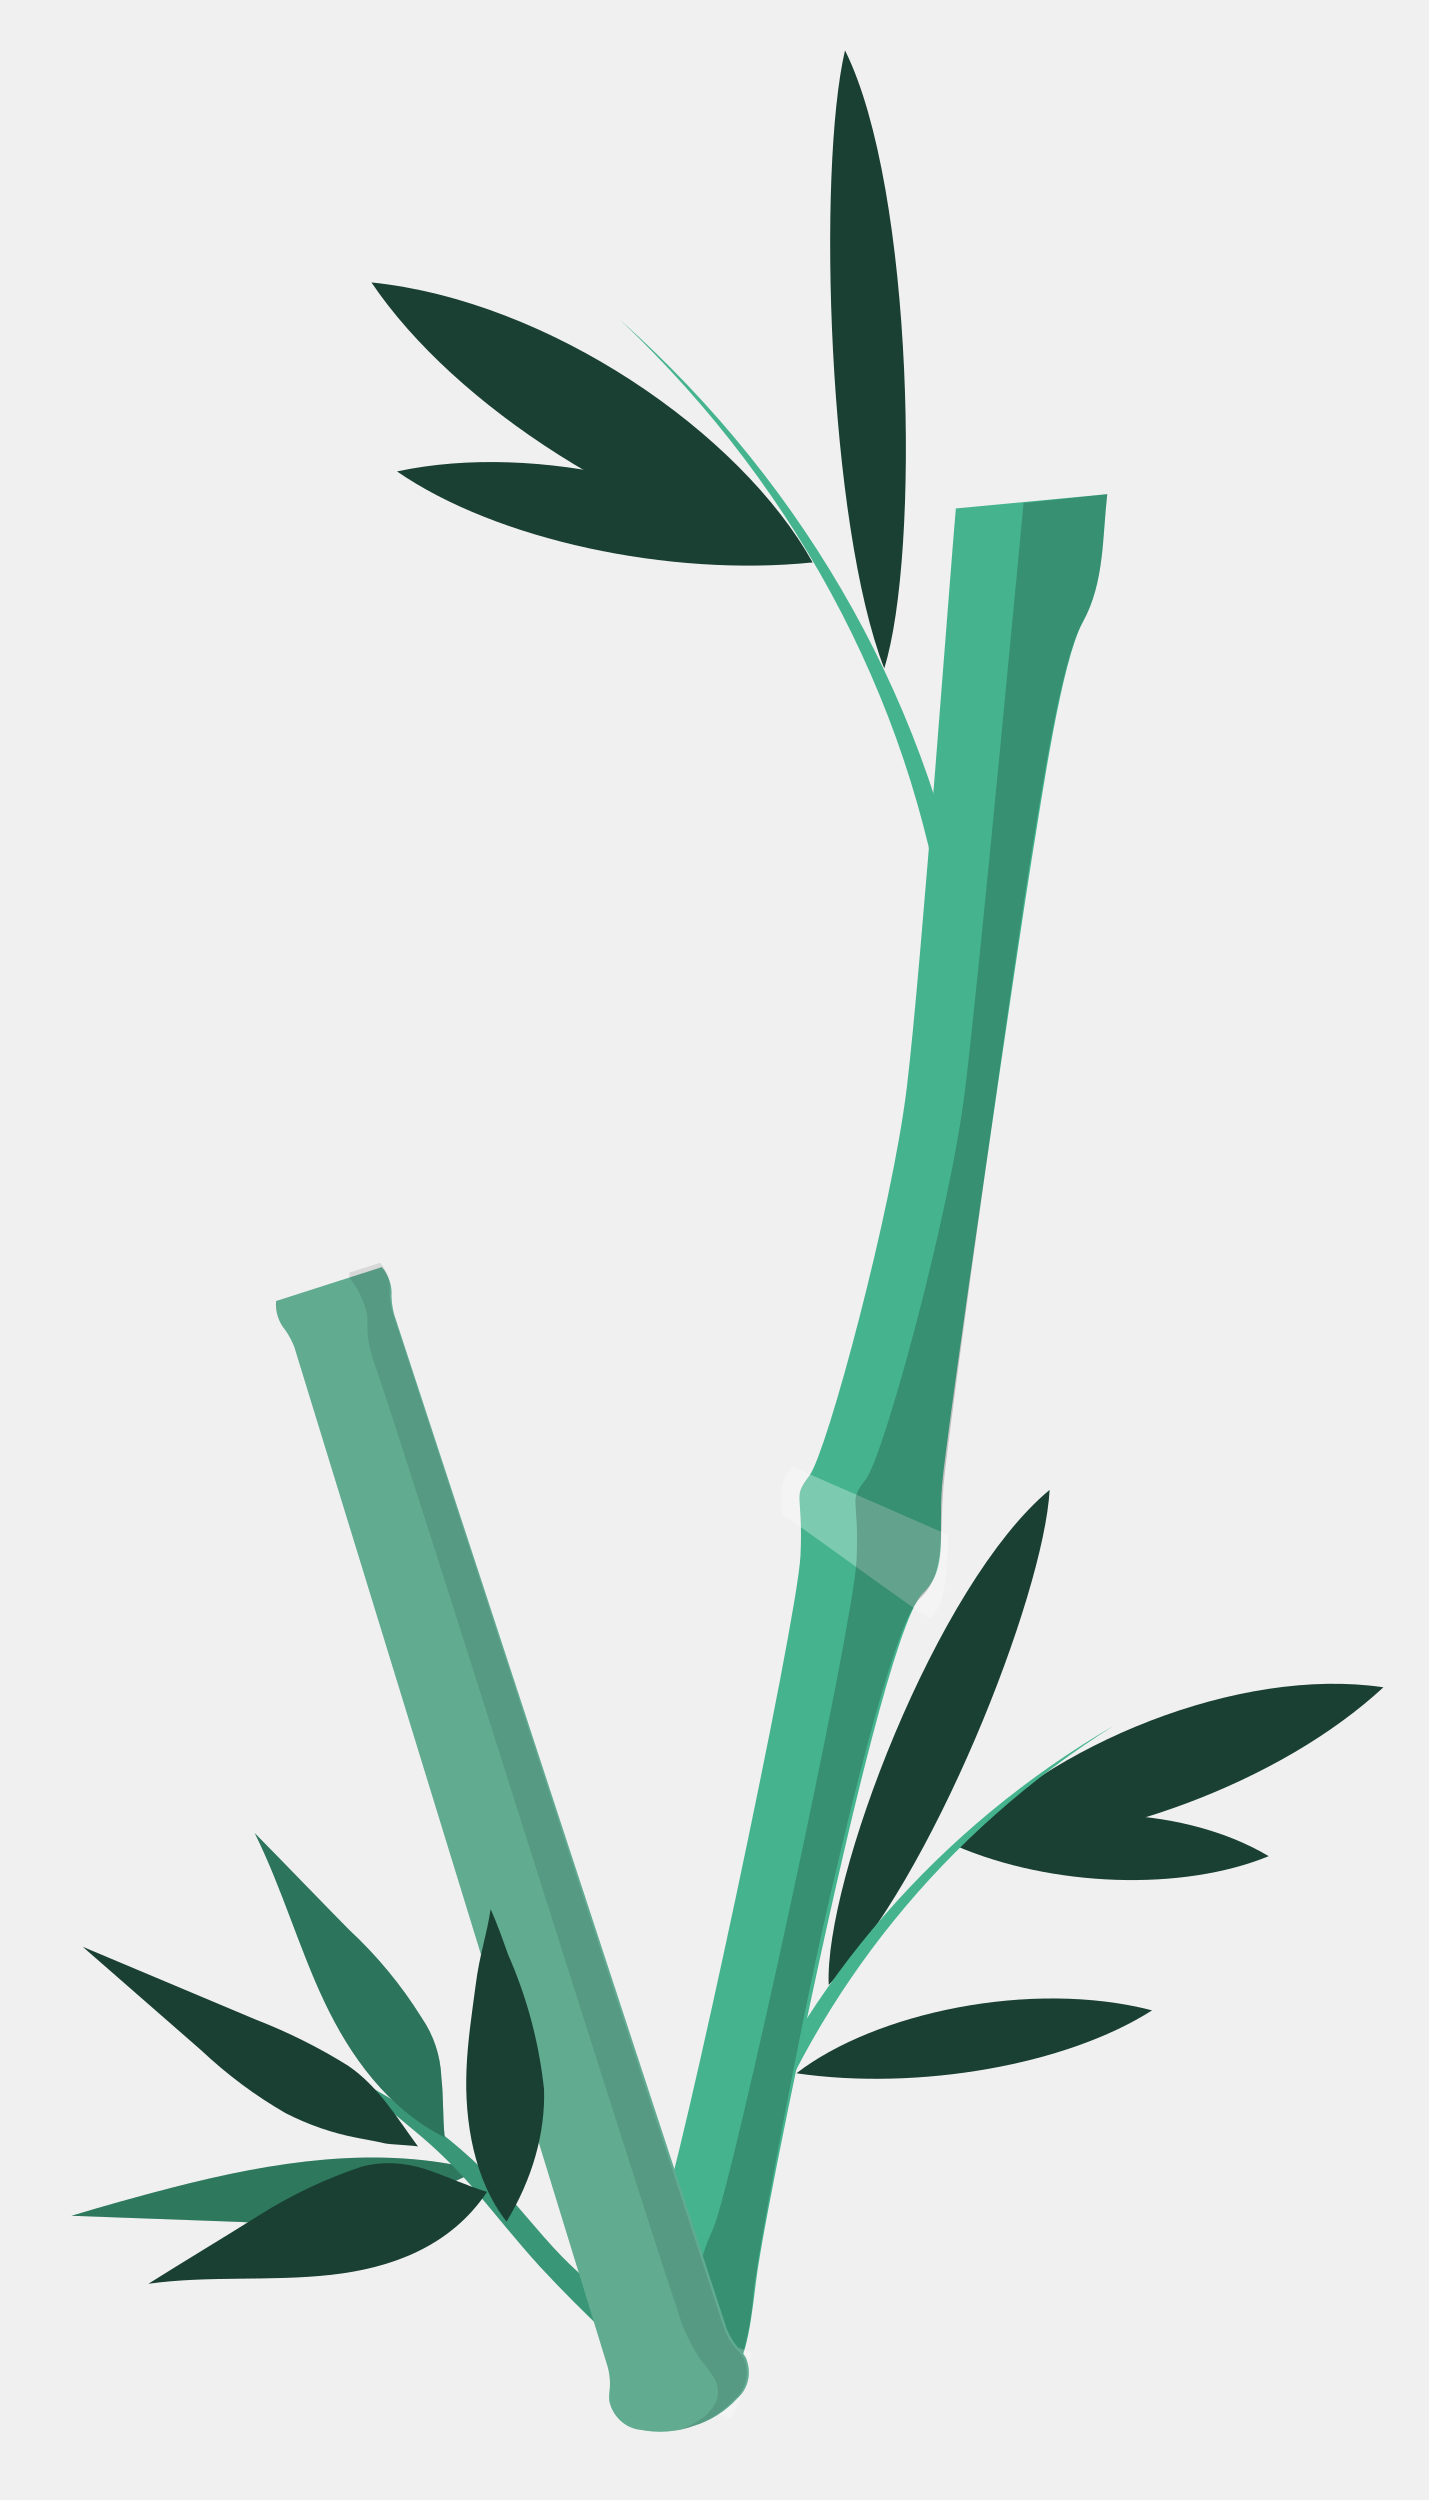
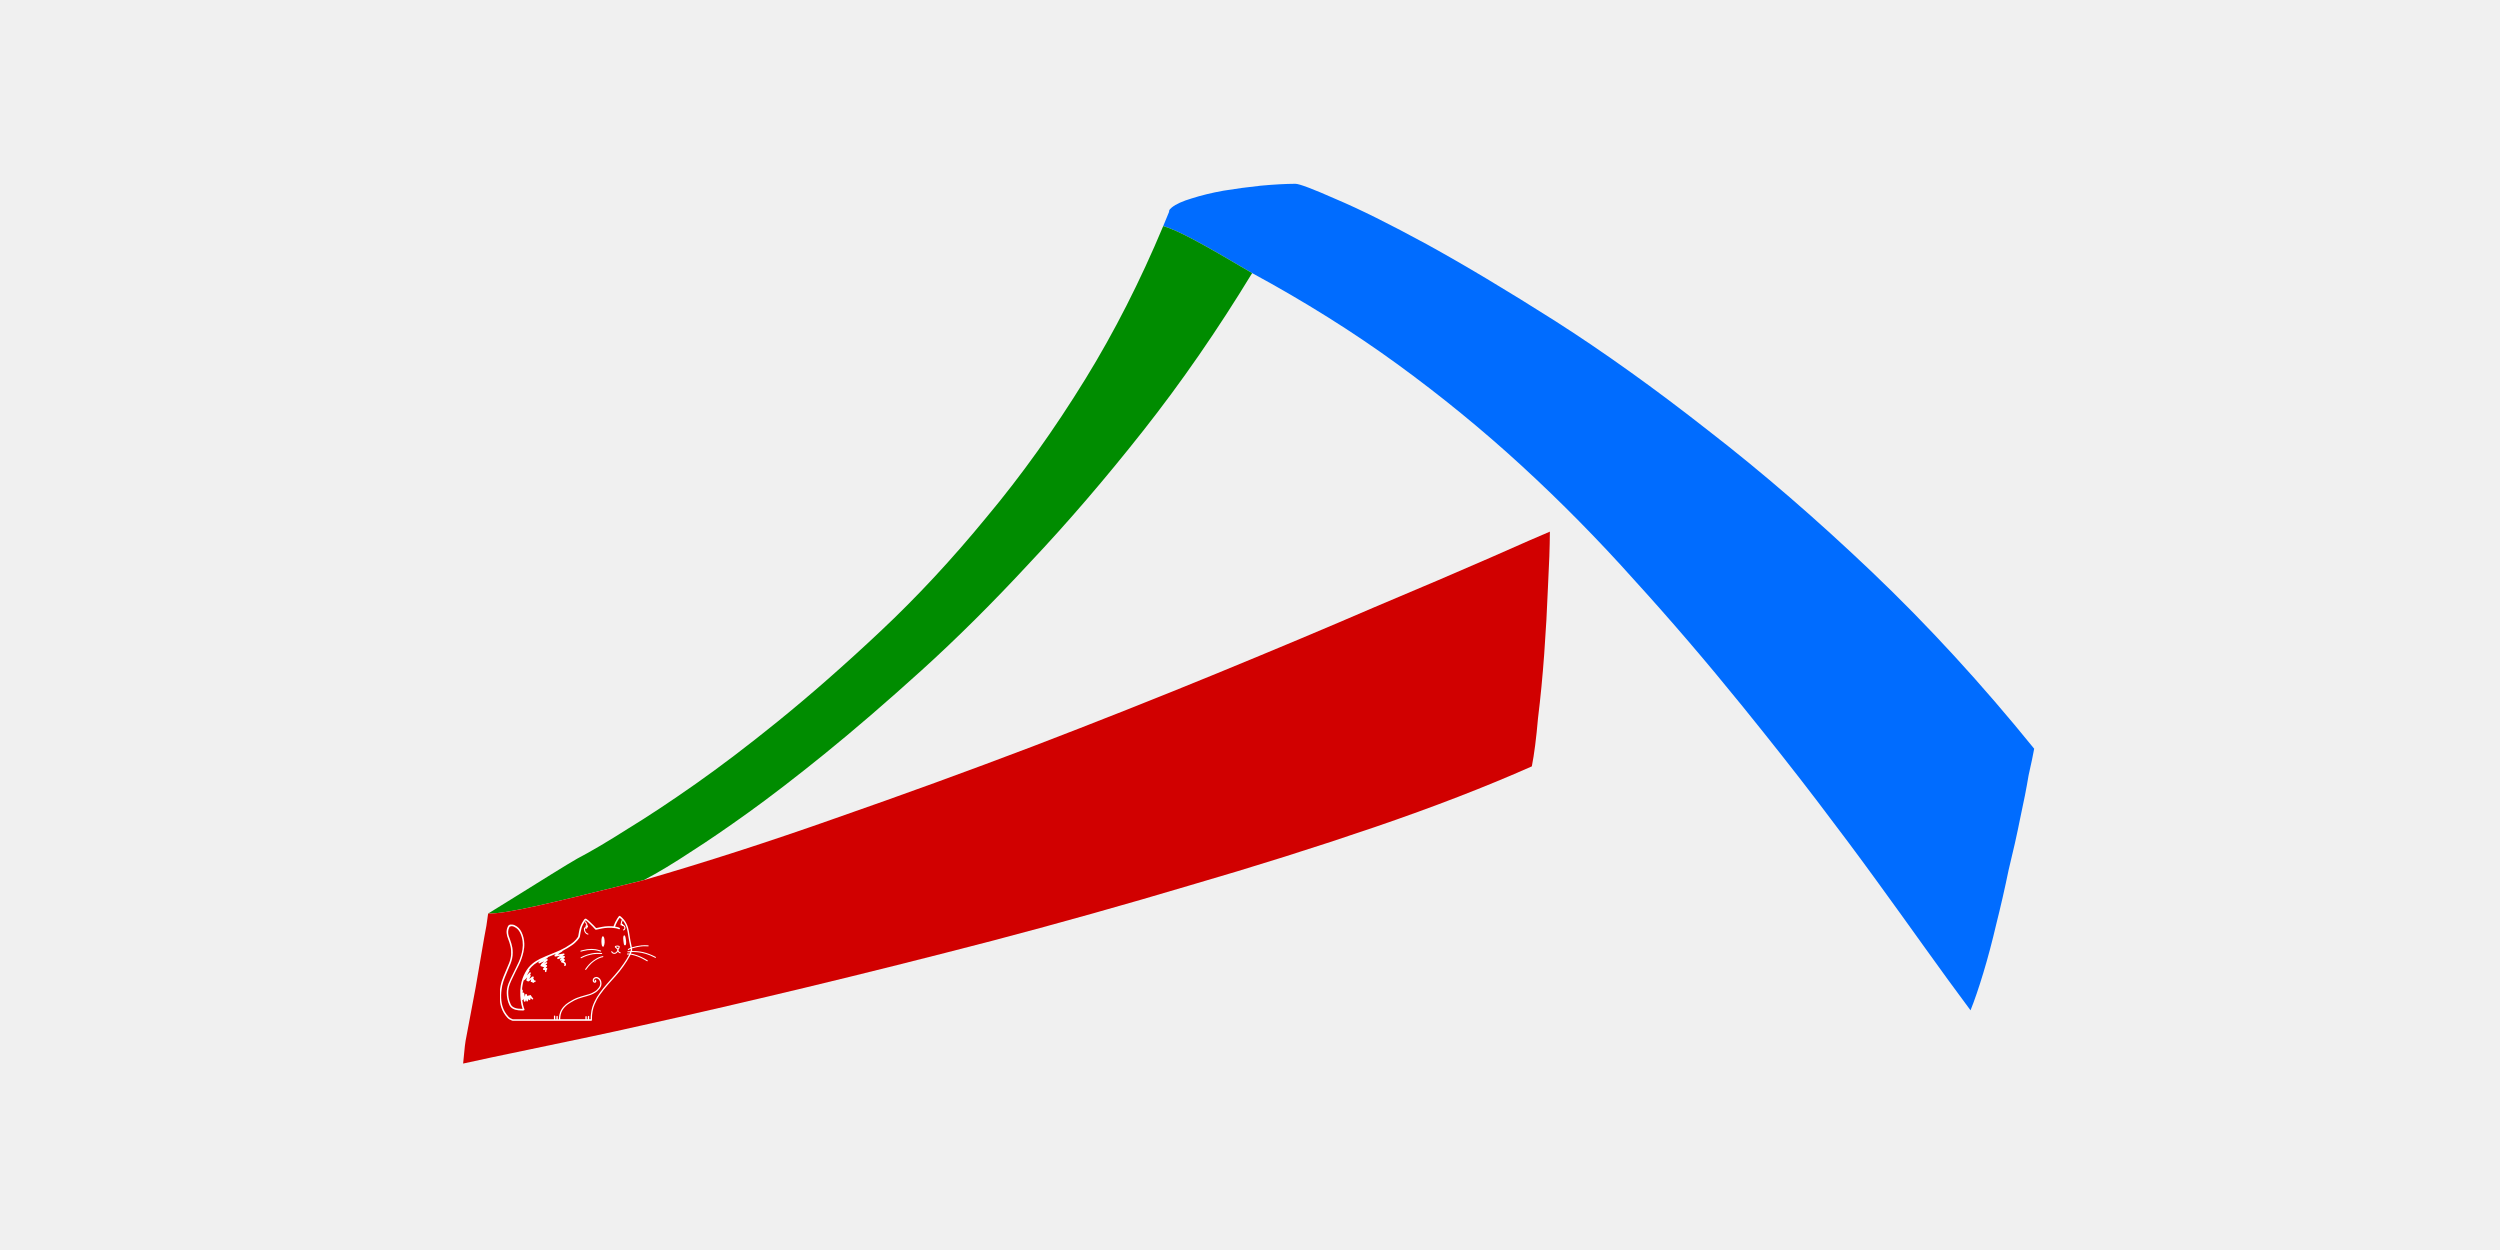
- <svg xmlns="http://www.w3.org/2000/svg" width="20" height="35" viewBox="0 0 20 35" fill="none">
-   <path d="M15.161 8.707C14.857 9.262 14.588 11.158 14.447 12.009C14.305 12.86 13.243 20.083 13.188 20.799C13.132 21.515 13.282 21.959 12.918 22.308C12.553 22.656 11.854 25.735 11.596 26.886C11.338 28.037 10.681 31.144 10.583 31.949C10.486 32.755 10.434 33.059 10.1 33.6C8.726 33.156 8.693 33.265 8.693 33.265C8.71 33.043 8.497 32.474 8.845 31.963C9.192 31.451 8.976 31.694 9.235 31.097C9.494 30.501 11.167 22.683 11.207 21.774C11.247 20.866 11.086 20.987 11.333 20.656C11.579 20.325 12.489 16.93 12.695 15.228C12.901 13.527 13.326 7.7 13.382 7.118L15.502 6.918C15.433 7.511 15.465 8.154 15.161 8.707Z" fill="#45B48E" />
-   <path d="M19.368 23.622C17.929 24.955 15.425 25.887 13.365 25.858C14.688 24.428 17.339 23.323 19.368 23.622Z" fill="#1A4033" />
-   <path d="M17.762 25.986C16.554 26.483 14.724 26.422 13.373 25.838C14.524 25.242 16.486 25.228 17.762 25.986Z" fill="#1A4033" />
-   <path d="M16.129 28.145C14.936 28.908 12.859 29.275 11.15 29.026C12.244 28.179 14.437 27.707 16.129 28.145Z" fill="#1A4033" />
-   <path d="M14.695 20.858C14.612 22.357 13.026 26.349 11.602 27.789C11.537 26.337 13.105 22.177 14.695 20.858Z" fill="#1A4033" />
-   <path d="M10.22 30.336C11.262 27.753 13.155 25.578 15.599 24.156C13.235 25.642 11.443 27.853 10.505 30.439L10.218 30.336L10.22 30.336Z" fill="#45B48E" />
-   <path d="M5.2 3.954C6.378 5.701 8.953 7.335 11.376 7.873C10.369 6.06 7.688 4.209 5.2 3.954Z" fill="#1A4033" />
-   <path d="M5.558 6.6C6.943 7.557 9.368 8.081 11.376 7.874C10.108 6.832 7.542 6.174 5.558 6.6Z" fill="#1A4033" />
-   <path d="M11.83 0.705C11.437 2.403 11.592 7.329 12.379 9.358C12.882 7.756 12.8 2.652 11.83 0.705Z" fill="#1A4033" />
-   <path d="M13.282 13.396C12.859 10.031 11.236 6.889 8.67 4.468C11.337 6.842 13.076 9.968 13.611 13.353L13.275 13.392L13.282 13.396Z" fill="#45B48E" />
-   <path opacity="0.3" d="M10.225 33.859L8.496 33.196C8.496 33.196 8.447 32.596 8.721 32.307L10.523 32.933C10.523 32.933 10.409 33.625 10.225 33.859Z" fill="white" />
-   <path opacity="0.3" d="M10.941 21.201C10.999 21.205 12.999 22.69 13.022 22.656C13.045 22.621 13.288 22.5 13.267 21.485L11.104 20.539C11.049 20.584 11.004 20.644 10.975 20.714C10.945 20.785 10.931 20.862 10.935 20.939L10.941 21.201Z" fill="white" />
-   <path opacity="0.2" d="M15.154 8.716C14.842 9.273 14.569 11.18 14.425 12.035C14.281 12.891 13.264 20.091 13.208 20.811C13.152 21.53 13.245 22.037 12.871 22.387C12.497 22.736 11.783 25.831 11.52 26.988C11.257 28.145 10.651 31.266 10.552 32.075C10.49 32.894 10.266 33.387 10.1 33.6C9.424 33.33 9.554 33.501 9.428 33.4C9.302 33.298 9.226 32.589 9.582 32.075C9.939 31.561 9.715 31.803 9.982 31.206C10.249 30.608 11.953 22.749 11.992 21.836C12.032 20.922 11.867 21.043 12.121 20.71C12.376 20.378 13.304 16.966 13.511 15.255C13.719 13.545 14.274 7.627 14.33 7.042L15.502 6.918C15.431 7.514 15.466 8.16 15.154 8.716Z" fill="black" />
-   <path d="M4.839 31.084C5.538 30.998 6.083 30.646 6.713 30.385C5.296 30.022 3.82 30.262 2.388 30.632C1.923 30.753 1.46 30.882 1 31.021L3.383 31.108C3.865 31.145 4.353 31.137 4.839 31.084Z" fill="#399676" />
-   <path opacity="0.2" d="M4.839 31.084C5.538 30.998 6.083 30.646 6.713 30.385C5.296 30.022 3.82 30.262 2.388 30.632C1.923 30.753 1.46 30.882 1 31.021L3.383 31.108C3.865 31.145 4.353 31.137 4.839 31.084Z" fill="black" />
-   <path d="M4.746 28.968C5.07 29.158 5.401 29.328 5.717 29.535C6.125 29.805 6.506 30.117 6.854 30.467C7.216 30.823 7.515 31.231 7.876 31.601C8.163 31.891 8.478 32.148 8.817 32.368C8.858 32.391 8.895 32.423 8.923 32.463C8.943 32.495 8.955 32.532 8.96 32.569C9.017 32.836 9.089 33.082 9.168 33.34C8.643 32.793 8.237 32.463 7.559 31.733C7.217 31.356 6.926 30.987 6.604 30.608C6.356 30.325 6.085 30.063 5.796 29.826C5.459 29.539 5.108 29.259 4.746 29.003C4.732 28.988 4.728 28.95 4.746 28.968Z" fill="#399676" />
-   <path d="M4.875 28.921C4.466 28.666 4.035 28.451 3.589 28.278L1.158 27.255L2.819 28.706C3.178 29.044 3.573 29.339 3.996 29.583C4.317 29.748 4.657 29.865 5.008 29.932C5.139 29.958 5.248 29.974 5.386 30.007C5.442 30.023 5.848 30.037 5.854 30.054C5.555 29.647 5.301 29.213 4.875 28.921Z" fill="#1A4033" />
-   <path d="M5.9 28.244C5.62 27.794 5.279 27.381 4.885 27.015C4.445 26.569 4.01 26.114 3.567 25.665C3.95 26.437 4.181 27.262 4.541 28.023C4.9 28.783 5.429 29.524 6.226 29.923C6.196 29.641 6.211 29.36 6.179 29.085C6.168 28.783 6.072 28.493 5.9 28.244Z" fill="#399676" />
-   <path opacity="0.4" d="M5.9 28.244C5.62 27.794 5.279 27.381 4.885 27.015C4.445 26.569 4.01 26.114 3.567 25.665C3.95 26.437 4.181 27.262 4.541 28.023C4.9 28.783 5.429 29.524 6.226 29.923C6.196 29.641 6.211 29.36 6.179 29.085C6.168 28.783 6.072 28.493 5.9 28.244Z" fill="#1A4033" />
-   <path d="M5.051 30.337C4.56 30.502 4.09 30.724 3.645 31.003C3.126 31.33 2.598 31.645 2.077 31.973C2.913 31.856 3.791 31.942 4.633 31.848C5.475 31.754 6.304 31.456 6.819 30.686C6.526 30.599 6.238 30.46 5.952 30.367C5.642 30.268 5.334 30.258 5.051 30.337Z" fill="#1A4033" />
-   <path d="M8.53 33.611C8.526 33.567 8.527 33.524 8.533 33.481C8.548 33.362 8.538 33.24 8.504 33.123L4.12 18.855C4.087 18.773 4.046 18.695 3.996 18.623C3.948 18.567 3.912 18.502 3.89 18.431C3.867 18.361 3.859 18.287 3.865 18.215L5.346 17.74C5.394 17.795 5.43 17.86 5.453 17.93C5.476 18 5.486 18.074 5.48 18.147C5.483 18.234 5.496 18.322 5.519 18.407L10.17 32.59C10.212 32.705 10.277 32.81 10.36 32.898C10.39 32.929 10.416 32.965 10.439 33.002C10.482 33.101 10.494 33.21 10.474 33.313C10.453 33.416 10.4 33.508 10.324 33.575C10.155 33.761 9.94 33.895 9.702 33.965C9.469 34.048 9.217 34.066 8.97 34.018C8.867 34.009 8.767 33.964 8.688 33.89C8.608 33.817 8.552 33.718 8.53 33.611Z" fill="#399676" />
-   <path opacity="0.2" d="M8.53 33.611C8.526 33.567 8.527 33.524 8.533 33.481C8.548 33.362 8.538 33.24 8.504 33.123L4.12 18.855C4.087 18.773 4.046 18.695 3.996 18.623C3.948 18.567 3.912 18.502 3.89 18.431C3.867 18.361 3.859 18.287 3.865 18.215L5.346 17.74C5.394 17.795 5.43 17.86 5.453 17.93C5.476 18 5.486 18.074 5.48 18.147C5.483 18.234 5.496 18.322 5.519 18.407L10.17 32.59C10.212 32.705 10.277 32.81 10.36 32.898C10.39 32.929 10.416 32.965 10.439 33.002C10.482 33.101 10.494 33.21 10.474 33.313C10.453 33.416 10.4 33.508 10.324 33.575C10.155 33.761 9.94 33.895 9.702 33.965C9.469 34.048 9.217 34.066 8.97 34.018C8.867 34.009 8.767 33.964 8.688 33.89C8.608 33.817 8.552 33.718 8.53 33.611Z" fill="white" />
-   <path opacity="0.1" d="M5.452 18.091C5.454 18.179 5.467 18.267 5.49 18.352L10.137 32.599C10.179 32.714 10.244 32.819 10.329 32.907C10.36 32.938 10.386 32.973 10.409 33.011C10.453 33.11 10.464 33.22 10.442 33.324C10.42 33.428 10.365 33.521 10.285 33.589C10.109 33.779 9.887 33.916 9.64 33.988C9.574 34.009 9.507 34.026 9.439 34.039C9.578 34.002 9.709 33.941 9.827 33.858C9.917 33.794 9.989 33.705 10.033 33.601C10.051 33.548 10.057 33.49 10.049 33.434C10.041 33.377 10.02 33.323 9.987 33.276C9.933 33.193 9.874 33.113 9.809 33.039C9.661 32.817 9.548 32.573 9.476 32.316C8.886 30.575 5.849 20.871 5.256 19.129C5.199 18.984 5.162 18.831 5.146 18.677C5.139 18.58 5.15 18.482 5.135 18.386C5.095 18.212 5.016 18.048 4.904 17.909C4.896 17.895 4.891 17.879 4.89 17.863C4.888 17.847 4.891 17.83 4.896 17.815L5.324 17.678C5.372 17.734 5.408 17.8 5.43 17.871C5.452 17.942 5.46 18.017 5.452 18.091Z" fill="black" />
-   <path d="M7.617 29.255C7.547 28.596 7.377 27.961 7.112 27.361C7.037 27.149 6.962 26.936 6.869 26.728C6.814 27.095 6.714 27.36 6.659 27.793C6.608 28.179 6.545 28.588 6.531 28.976C6.5 29.694 6.638 30.529 7.092 31.102C7.454 30.503 7.634 29.867 7.617 29.255Z" fill="#1A4033" />
+ <svg xmlns="http://www.w3.org/2000/svg" width="100" height="50" viewBox="0 0 150 100" fill="none">
+   <path d="M128.992 75.819C130.205 77.517 131.422 79.186 132.642 80.825C132.963 80.029 133.305 79.028 133.669 77.822C134.033 76.617 134.377 75.32 134.701 73.932C135.057 72.517 135.387 71.071 135.691 69.592C136.053 68.119 136.361 66.744 136.614 65.468C136.899 64.164 137.124 63.018 137.287 62.028C137.509 61.044 137.658 60.334 137.734 59.897C133.565 54.748 129.247 50.042 124.777 45.779C120.335 41.549 115.963 37.771 111.662 34.444C107.393 31.092 103.316 28.174 99.43 25.691C95.57 23.24 92.141 21.191 89.145 19.542C86.175 17.926 83.754 16.723 81.882 15.933C80.042 15.118 78.959 14.707 78.634 14.703C77.833 14.707 76.91 14.758 75.862 14.855C74.874 14.959 73.882 15.091 72.888 15.253C71.952 15.421 71.1 15.628 70.334 15.873C69.6 16.092 69.071 16.333 68.747 16.595C68.617 16.7 68.55 16.781 68.543 16.84C68.511 16.866 68.508 16.895 68.534 16.928C68.377 17.316 68.219 17.702 68.058 18.085C69.326 18.468 71.123 19.46 75.171 21.848C79.375 24.128 83.238 26.549 86.76 29.112C90.282 31.675 93.61 34.395 96.744 37.273C99.877 40.151 102.875 43.192 105.737 46.397C108.632 49.575 111.521 52.946 114.405 56.508C116.659 59.293 118.646 61.813 120.364 64.068C122.108 66.355 123.678 68.461 125.075 70.385C126.473 72.31 127.778 74.121 128.992 75.819Z" fill="#006CFF" />
+   <path d="M66.468 34.441C69.511 30.584 72.412 26.387 75.171 21.848C71.123 19.46 69.326 18.468 68.058 18.085C66.212 22.497 64.139 26.572 61.837 30.31C59.336 34.372 56.695 38.064 53.916 41.385C51.164 44.739 48.341 47.775 45.447 50.492C42.587 53.183 39.829 55.604 37.173 57.754C34.841 59.641 32.667 61.293 30.652 62.711C28.636 64.128 26.821 65.329 25.206 66.314C23.65 67.306 22.308 68.098 21.179 68.69C20.512 69.063 18.078 70.581 16.232 71.733C15.117 72.429 14.216 72.991 14.05 73.085C15.57 73.113 19.323 72.185 25.509 70.654L26.509 70.407C27.638 69.814 28.935 69.033 30.4 68.061C31.638 67.273 33.139 66.246 34.901 64.98C36.696 63.688 38.711 62.137 40.946 60.328C43.31 58.414 45.9 56.184 48.716 53.636C51.532 51.089 54.428 48.209 57.402 44.996C60.404 41.816 63.425 38.298 66.468 34.441Z" fill="#008C00" />
+   <path d="M41.873 65.447C36.581 67.319 31.459 68.972 26.509 70.407L25.509 70.654C19.323 72.185 15.57 73.113 14.05 73.085C14.023 73.255 14.006 73.385 13.989 73.52C13.951 73.824 13.91 74.149 13.739 74.994C13.519 76.245 13.289 77.583 13.05 79.01C12.778 80.463 12.51 81.886 12.245 83.28C12.207 83.479 12.175 83.813 12.131 84.265C12.108 84.506 12.082 84.78 12.05 85.085C13.166 84.831 15.225 84.402 17.524 83.923C20.535 83.295 23.959 82.582 26.215 82.063C30.218 81.181 34.621 80.163 39.423 79.01C44.226 77.856 49.262 76.594 54.531 75.223C59.833 73.826 65.053 72.361 70.192 70.828C75.356 69.328 80.29 67.774 84.992 66.165C89.694 64.557 93.879 62.938 97.546 61.31C97.736 60.352 97.901 59.066 98.041 57.452C98.24 55.843 98.406 54.127 98.538 52.305C98.671 50.482 98.771 48.685 98.839 46.915C98.933 45.177 98.984 43.716 98.99 42.531C98.308 42.815 96.724 43.507 94.238 44.608C91.785 45.683 88.698 47.002 84.978 48.566C81.285 50.162 77.085 51.927 72.378 53.861C67.671 55.795 62.74 57.749 57.585 59.725C52.462 61.674 47.225 63.581 41.873 65.447Z" fill="#D10000" />
+   <g clip-path="url(#clip0_1341_8205)">
+     <path d="M14.971 79.795C14.973 79.817 14.978 79.838 14.978 79.861C14.987 80.108 15.021 80.35 15.099 80.586C15.202 80.902 15.367 81.181 15.594 81.424C15.699 81.538 15.832 81.602 15.974 81.655C15.985 81.659 15.997 81.659 16.008 81.661C16.072 81.664 16.139 81.666 16.203 81.666C18.218 81.666 20.235 81.666 22.249 81.666C22.27 81.666 22.291 81.666 22.309 81.661C22.346 81.655 22.359 81.634 22.359 81.595C22.359 81.563 22.357 81.529 22.357 81.497C22.355 81.099 22.417 80.712 22.575 80.344C22.684 80.087 22.813 79.843 22.973 79.614C23.19 79.3 23.431 79.005 23.685 78.719C23.868 78.513 24.051 78.31 24.235 78.104C24.461 77.848 24.679 77.585 24.873 77.303C25.059 77.033 25.242 76.763 25.393 76.473C25.409 76.441 25.425 76.409 25.443 76.374C25.487 76.372 25.533 76.386 25.576 76.395C25.883 76.459 26.171 76.578 26.448 76.722C26.545 76.772 26.639 76.83 26.732 76.882C26.746 76.889 26.758 76.896 26.771 76.901C26.79 76.907 26.806 76.901 26.817 76.885C26.826 76.869 26.826 76.85 26.812 76.837C26.806 76.83 26.797 76.823 26.787 76.816C26.442 76.603 26.078 76.429 25.679 76.329C25.622 76.315 25.562 76.303 25.503 76.292C25.496 76.29 25.489 76.287 25.478 76.285C25.491 76.244 25.508 76.207 25.521 76.168C25.528 76.166 25.533 76.166 25.537 76.166C25.688 76.164 25.837 76.166 25.988 76.18C26.467 76.223 26.911 76.37 27.337 76.587C27.357 76.599 27.378 76.61 27.401 76.621C27.412 76.626 27.424 76.631 27.435 76.631C27.451 76.633 27.465 76.626 27.472 76.61C27.479 76.594 27.479 76.578 27.467 76.567C27.458 76.557 27.444 76.548 27.431 76.541C27.119 76.374 26.792 76.249 26.448 76.168C26.171 76.105 25.89 76.079 25.606 76.082C25.59 76.082 25.574 76.082 25.553 76.082C25.59 76.022 25.569 75.963 25.565 75.903C25.565 75.896 25.562 75.889 25.562 75.883C25.562 75.88 25.565 75.878 25.567 75.871C25.636 75.853 25.704 75.832 25.775 75.816C25.933 75.777 26.094 75.743 26.256 75.72C26.38 75.704 26.506 75.697 26.629 75.7C26.691 75.702 26.753 75.706 26.817 75.709C26.831 75.709 26.847 75.711 26.861 75.709C26.879 75.706 26.893 75.693 26.893 75.674C26.895 75.654 26.886 75.64 26.867 75.633C26.856 75.629 26.845 75.626 26.833 75.626C26.664 75.613 26.494 75.613 26.323 75.629C26.073 75.654 25.83 75.713 25.59 75.777C25.576 75.78 25.565 75.784 25.549 75.789C25.542 75.75 25.535 75.711 25.526 75.674C25.494 75.526 25.459 75.379 25.432 75.231C25.402 75.073 25.379 74.915 25.354 74.755C25.324 74.569 25.301 74.382 25.242 74.201C25.169 73.977 25.072 73.762 24.919 73.579C24.832 73.476 24.738 73.38 24.631 73.297C24.578 73.258 24.541 73.258 24.5 73.309C24.454 73.366 24.411 73.428 24.372 73.492C24.253 73.68 24.157 73.876 24.086 74.087C24.083 74.094 24.081 74.098 24.076 74.107C24.028 74.105 23.983 74.098 23.934 74.098C23.829 74.096 23.722 74.094 23.616 74.098C23.316 74.107 23.028 74.176 22.737 74.24C22.703 74.247 22.682 74.238 22.659 74.215C22.609 74.16 22.558 74.103 22.504 74.048C22.43 73.972 22.355 73.901 22.279 73.828C22.217 73.769 22.156 73.707 22.089 73.65C22.039 73.604 21.984 73.563 21.929 73.524C21.863 73.476 21.814 73.48 21.746 73.549C21.737 73.558 21.727 73.57 21.721 73.581C21.631 73.718 21.542 73.856 21.476 74.004C21.405 74.162 21.359 74.327 21.329 74.496C21.304 74.633 21.281 74.771 21.256 74.908C21.253 74.926 21.242 74.942 21.233 74.958C21.146 75.1 21.034 75.219 20.912 75.331C20.828 75.409 20.734 75.475 20.642 75.539C20.386 75.72 20.116 75.876 19.832 76.008C19.6 76.116 19.36 76.207 19.124 76.308C18.815 76.439 18.499 76.557 18.199 76.706C17.984 76.814 17.78 76.937 17.595 77.091C17.352 77.292 17.16 77.534 17.011 77.811C16.841 78.125 16.727 78.461 16.668 78.813C16.622 79.092 16.608 79.374 16.624 79.655C16.636 79.888 16.663 80.122 16.706 80.35C16.727 80.458 16.755 80.563 16.791 80.666C16.796 80.678 16.8 80.691 16.803 80.705C16.798 80.707 16.794 80.71 16.791 80.71C16.679 80.705 16.567 80.703 16.457 80.691C16.356 80.68 16.258 80.657 16.164 80.618C16.031 80.566 15.921 80.481 15.859 80.346C15.779 80.177 15.72 80.003 15.692 79.815C15.674 79.696 15.662 79.577 15.66 79.458C15.653 79.211 15.697 78.973 15.781 78.74C15.843 78.566 15.928 78.401 16.006 78.234C16.166 77.882 16.349 77.539 16.519 77.191C16.679 76.859 16.8 76.514 16.878 76.155C16.926 75.933 16.954 75.709 16.945 75.482C16.933 75.166 16.864 74.865 16.729 74.579C16.61 74.325 16.429 74.132 16.173 74.016C16.068 73.968 15.958 73.956 15.846 73.963C15.749 73.97 15.678 74.018 15.635 74.107C15.55 74.279 15.511 74.46 15.53 74.652C15.543 74.805 15.585 74.949 15.642 75.089C15.724 75.29 15.791 75.498 15.839 75.711C15.887 75.917 15.898 76.127 15.889 76.34C15.875 76.599 15.809 76.843 15.713 77.081C15.614 77.324 15.509 77.564 15.408 77.804C15.312 78.035 15.214 78.264 15.138 78.502C15.074 78.703 15.033 78.907 15.005 79.115C14.987 79.246 14.973 79.376 14.973 79.509C14.973 79.522 14.969 79.536 14.966 79.552C14.971 79.635 14.971 79.715 14.971 79.795ZM19.424 81.54C19.422 81.533 19.422 81.529 19.422 81.524C19.422 81.449 19.42 81.373 19.42 81.298C19.42 81.266 19.401 81.245 19.374 81.24C19.346 81.236 19.321 81.259 19.317 81.288C19.314 81.302 19.314 81.318 19.314 81.332C19.314 81.387 19.317 81.442 19.317 81.494C19.317 81.508 19.317 81.522 19.317 81.54C19.294 81.54 19.275 81.54 19.259 81.54C18.19 81.54 17.119 81.54 16.049 81.54C16.036 81.54 16.02 81.54 16.006 81.536C15.887 81.49 15.772 81.433 15.683 81.339C15.456 81.099 15.294 80.817 15.2 80.501C15.113 80.211 15.088 79.914 15.092 79.612C15.095 79.463 15.108 79.317 15.127 79.17C15.154 78.948 15.198 78.731 15.269 78.518C15.342 78.294 15.434 78.079 15.525 77.862C15.63 77.61 15.74 77.358 15.841 77.104C15.953 76.82 16.022 76.528 16.02 76.219C16.017 76.082 16.013 75.942 15.988 75.807C15.946 75.585 15.882 75.372 15.804 75.162C15.765 75.059 15.726 74.958 15.694 74.855C15.635 74.647 15.635 74.439 15.722 74.235C15.736 74.203 15.752 74.174 15.768 74.144C15.775 74.13 15.786 74.121 15.804 74.126C15.823 74.128 15.839 74.121 15.855 74.107C15.864 74.1 15.878 74.094 15.889 74.094C15.965 74.096 16.04 74.096 16.107 74.13C16.168 74.162 16.233 74.194 16.29 74.235C16.445 74.343 16.551 74.492 16.629 74.661C16.816 75.073 16.864 75.505 16.796 75.949C16.741 76.301 16.64 76.64 16.494 76.965C16.42 77.132 16.34 77.294 16.258 77.457C16.111 77.74 15.978 78.028 15.839 78.314C15.775 78.443 15.72 78.575 15.669 78.71C15.58 78.948 15.534 79.193 15.539 79.447C15.541 79.605 15.557 79.763 15.587 79.918C15.617 80.081 15.674 80.236 15.74 80.387C15.8 80.522 15.898 80.625 16.029 80.696C16.166 80.772 16.317 80.806 16.471 80.824C16.587 80.838 16.704 80.835 16.821 80.842C16.853 80.845 16.885 80.84 16.915 80.829C16.961 80.81 16.974 80.781 16.956 80.735C16.94 80.698 16.924 80.662 16.91 80.625C16.86 80.481 16.83 80.335 16.807 80.183C16.798 80.126 16.791 80.069 16.782 80.005C16.858 80.005 16.86 79.946 16.874 79.895C16.881 79.92 16.885 79.946 16.89 79.971C16.894 79.996 16.896 80.021 16.903 80.046C16.908 80.067 16.913 80.087 16.922 80.106C16.947 80.154 17.011 80.154 17.038 80.106C17.045 80.094 17.05 80.078 17.055 80.065C17.061 80.037 17.066 80.01 17.073 79.982C17.075 79.975 17.077 79.966 17.084 79.953C17.091 79.996 17.096 80.032 17.105 80.069C17.114 80.103 17.137 80.122 17.167 80.122C17.196 80.122 17.222 80.106 17.233 80.074C17.24 80.053 17.244 80.03 17.249 80.007C17.256 79.978 17.263 79.948 17.27 79.911C17.283 79.939 17.29 79.957 17.302 79.975C17.318 80.001 17.341 80.016 17.37 80.012C17.402 80.01 17.421 79.989 17.43 79.962C17.437 79.943 17.437 79.923 17.441 79.902C17.446 79.882 17.444 79.859 17.453 79.834C17.471 79.856 17.483 79.875 17.499 79.891C17.521 79.914 17.544 79.934 17.572 79.953C17.599 79.969 17.634 79.959 17.65 79.934C17.666 79.909 17.661 79.877 17.638 79.854C17.636 79.852 17.631 79.85 17.629 79.847C17.604 79.82 17.576 79.792 17.554 79.76C17.531 79.731 17.515 79.698 17.494 79.666C17.483 79.648 17.469 79.632 17.455 79.616C17.414 79.58 17.359 79.593 17.338 79.646C17.334 79.655 17.331 79.666 17.327 79.678C17.27 79.612 17.229 79.616 17.178 79.696C17.176 79.678 17.174 79.664 17.169 79.65C17.162 79.618 17.157 79.589 17.148 79.557C17.139 79.527 17.112 79.511 17.084 79.511C17.057 79.511 17.032 79.529 17.022 79.559C17.018 79.573 17.013 79.586 17.011 79.602C17.004 79.637 17 79.673 16.995 79.708C16.993 79.717 16.99 79.724 16.988 79.731C16.981 79.724 16.979 79.717 16.979 79.712C16.965 79.635 16.954 79.559 16.94 79.481C16.938 79.47 16.935 79.458 16.931 79.447C16.915 79.408 16.874 79.397 16.837 79.417C16.83 79.422 16.823 79.426 16.814 79.431C16.814 79.413 16.814 79.397 16.814 79.383C16.819 79.342 16.821 79.298 16.826 79.257C16.83 79.209 16.821 79.188 16.775 79.17C16.771 79.168 16.768 79.165 16.766 79.165C16.759 79.014 16.846 78.548 16.903 78.422C16.942 78.424 16.97 78.401 16.995 78.376C17.048 78.321 17.1 78.266 17.153 78.212C17.16 78.205 17.167 78.198 17.174 78.193C17.16 78.239 17.144 78.282 17.128 78.326C17.119 78.349 17.109 78.374 17.105 78.397C17.098 78.438 17.121 78.468 17.16 78.472C17.176 78.475 17.185 78.479 17.196 78.491C17.217 78.518 17.247 78.525 17.279 78.513C17.299 78.507 17.32 78.495 17.338 78.484C17.387 78.447 17.43 78.408 17.476 78.369C17.483 78.362 17.492 78.358 17.506 78.347C17.494 78.376 17.483 78.399 17.476 78.422C17.469 78.445 17.46 78.47 17.457 78.495C17.453 78.548 17.496 78.58 17.547 78.561C17.556 78.559 17.565 78.552 17.574 78.548C17.576 78.557 17.579 78.564 17.581 78.571C17.602 78.632 17.652 78.651 17.705 78.612C17.721 78.6 17.735 78.587 17.748 78.573C17.762 78.559 17.778 78.55 17.801 78.548C17.849 78.546 17.872 78.493 17.842 78.454C17.824 78.427 17.785 78.415 17.75 78.424C17.741 78.427 17.732 78.431 17.718 78.436C17.732 78.376 17.721 78.333 17.657 78.317C17.661 78.305 17.663 78.298 17.668 78.289C17.68 78.262 17.693 78.232 17.698 78.202C17.709 78.145 17.666 78.104 17.611 78.118C17.59 78.122 17.57 78.131 17.554 78.145C17.503 78.184 17.457 78.223 17.409 78.264C17.389 78.28 17.37 78.298 17.35 78.317C17.35 78.301 17.354 78.289 17.359 78.278C17.389 78.216 17.416 78.154 17.448 78.095C17.469 78.056 17.46 78.01 17.419 77.994C17.416 77.992 17.412 77.99 17.409 77.985C17.423 77.955 17.437 77.928 17.451 77.9C17.455 77.889 17.462 77.877 17.467 77.864C17.474 77.836 17.467 77.813 17.444 77.797C17.421 77.781 17.393 77.781 17.37 77.8C17.359 77.807 17.35 77.818 17.341 77.827C17.283 77.889 17.226 77.951 17.169 78.01C17.162 78.017 17.155 78.022 17.151 78.028C17.171 77.983 17.194 77.939 17.219 77.898C17.263 77.823 17.306 77.745 17.35 77.669C17.375 77.626 17.373 77.608 17.341 77.569C17.338 77.566 17.341 77.564 17.338 77.559C17.574 77.246 17.881 77.017 18.236 76.848C18.208 76.873 18.179 76.896 18.149 76.919C18.131 76.933 18.11 76.949 18.094 76.965C18.073 76.987 18.071 77.02 18.087 77.043C18.101 77.065 18.128 77.077 18.156 77.068C18.176 77.063 18.199 77.054 18.22 77.045C18.3 77.008 18.382 76.972 18.462 76.933C18.483 76.924 18.504 76.917 18.524 76.91C18.511 76.93 18.495 76.944 18.476 76.958C18.41 77.013 18.343 77.07 18.291 77.138C18.273 77.161 18.256 77.189 18.245 77.216C18.229 77.267 18.261 77.31 18.314 77.312C18.334 77.312 18.355 77.31 18.375 77.308C18.401 77.363 18.421 77.374 18.481 77.367C18.506 77.365 18.529 77.358 18.561 77.351C18.543 77.37 18.531 77.381 18.52 77.395C18.495 77.424 18.467 77.452 18.449 77.486C18.417 77.546 18.451 77.603 18.52 77.605C18.538 77.605 18.556 77.601 18.575 77.601C18.584 77.601 18.593 77.601 18.595 77.601C18.595 77.64 18.593 77.676 18.595 77.71C18.598 77.745 18.62 77.77 18.653 77.772C18.682 77.775 18.71 77.752 18.717 77.717C18.719 77.701 18.721 77.685 18.719 77.669C18.719 77.628 18.73 77.591 18.76 77.562C18.767 77.555 18.772 77.548 18.776 77.539C18.801 77.493 18.774 77.441 18.721 77.438C18.707 77.438 18.692 77.441 18.678 77.443C18.666 77.445 18.655 77.447 18.637 77.452C18.65 77.436 18.659 77.427 18.669 77.418C18.696 77.386 18.726 77.354 18.751 77.322C18.772 77.294 18.779 77.26 18.758 77.228C18.737 77.196 18.705 77.191 18.669 77.196C18.657 77.198 18.648 77.198 18.627 77.198C18.646 77.182 18.659 77.171 18.671 77.161C18.701 77.136 18.733 77.111 18.76 77.081C18.794 77.047 18.785 76.994 18.744 76.978C18.721 76.969 18.701 76.974 18.68 76.985C18.641 77.008 18.602 77.033 18.566 77.056C18.554 77.063 18.54 77.07 18.529 77.077C18.536 77.063 18.543 77.056 18.552 77.049C18.618 76.997 18.685 76.944 18.751 76.889C18.772 76.873 18.792 76.855 18.806 76.832C18.838 76.786 18.815 76.734 18.76 76.722C18.746 76.72 18.73 76.722 18.717 76.725C18.685 76.729 18.655 76.736 18.625 76.743C18.625 76.74 18.623 76.736 18.623 76.734C18.673 76.711 18.724 76.686 18.774 76.663C18.804 76.649 18.822 76.631 18.822 76.596C18.822 76.59 18.822 76.583 18.822 76.573C19.035 76.487 19.25 76.397 19.465 76.31C19.468 76.313 19.468 76.315 19.47 76.317C19.459 76.326 19.447 76.338 19.436 76.347C19.417 76.363 19.397 76.379 19.381 76.397C19.355 76.422 19.346 76.452 19.362 76.484C19.378 76.516 19.406 76.525 19.438 76.523C19.465 76.521 19.493 76.516 19.52 76.512C19.61 76.496 19.701 76.477 19.791 76.461C19.784 76.473 19.772 76.482 19.761 76.489C19.715 76.521 19.667 76.555 19.621 76.587C19.61 76.596 19.598 76.606 19.589 76.617C19.573 76.638 19.566 76.663 19.58 76.688C19.594 76.713 19.614 76.727 19.642 76.725C19.665 76.722 19.687 76.718 19.708 76.711C19.772 76.69 19.836 76.669 19.9 76.649C19.907 76.647 19.916 76.647 19.923 76.644C19.9 76.669 19.873 76.688 19.848 76.706C19.832 76.72 19.813 76.734 19.802 76.75C19.77 76.795 19.797 76.85 19.852 76.855C19.866 76.857 19.882 76.853 19.896 76.85C19.926 76.846 19.953 76.839 19.983 76.832C19.967 76.848 19.946 76.857 19.928 76.869C19.898 76.885 19.878 76.907 19.882 76.944C19.887 76.981 19.916 76.997 19.948 77.006C19.965 77.01 19.98 77.013 19.994 77.017C20.045 77.033 20.093 77.052 20.129 77.091C20.159 77.12 20.164 77.145 20.145 77.184C20.141 77.193 20.136 77.2 20.134 77.21C20.125 77.237 20.136 77.264 20.159 77.278C20.182 77.292 20.209 77.29 20.23 77.271C20.239 77.262 20.248 77.251 20.255 77.242C20.297 77.173 20.29 77.093 20.241 77.029C20.214 76.992 20.177 76.965 20.139 76.942C20.127 76.935 20.116 76.928 20.102 76.921C20.12 76.907 20.136 76.896 20.15 76.882C20.18 76.855 20.2 76.823 20.191 76.782C20.18 76.736 20.145 76.72 20.104 76.708C20.093 76.706 20.084 76.704 20.067 76.702C20.095 76.679 20.12 76.658 20.141 76.638C20.157 76.621 20.173 76.606 20.184 76.587C20.212 76.541 20.189 76.491 20.136 76.48C20.118 76.475 20.097 76.477 20.077 76.48C20.047 76.482 20.019 76.489 19.99 76.493C20.029 76.461 20.067 76.436 20.109 76.411C20.122 76.402 20.136 76.393 20.145 76.381C20.164 76.363 20.166 76.342 20.159 76.32C20.15 76.294 20.132 76.281 20.104 76.278C20.09 76.278 20.074 76.281 20.061 76.283C19.923 76.31 19.784 76.338 19.646 76.363C19.637 76.365 19.628 76.363 19.619 76.363C19.724 76.283 19.823 76.201 19.939 76.143C19.96 76.132 19.98 76.121 19.985 76.098C19.987 76.077 20.001 76.07 20.017 76.061C20.271 75.931 20.518 75.787 20.752 75.622C20.834 75.565 20.917 75.505 20.99 75.436C21.134 75.306 21.265 75.164 21.366 74.995C21.377 74.977 21.384 74.956 21.389 74.935C21.409 74.817 21.425 74.698 21.448 74.579C21.471 74.466 21.494 74.352 21.526 74.242C21.59 74.027 21.704 73.837 21.828 73.652C21.835 73.641 21.846 73.634 21.856 73.622C21.874 73.634 21.89 73.643 21.904 73.654C21.945 73.686 21.984 73.718 22.023 73.755C22.08 73.808 22.135 73.865 22.195 73.917C22.348 74.05 22.481 74.206 22.618 74.354C22.641 74.379 22.659 74.386 22.691 74.379C22.842 74.347 22.991 74.316 23.142 74.283C23.3 74.251 23.458 74.231 23.621 74.224C23.822 74.215 24.021 74.222 24.221 74.256C24.317 74.272 24.411 74.29 24.5 74.332C24.507 74.334 24.514 74.338 24.523 74.341C24.55 74.347 24.578 74.336 24.592 74.313C24.605 74.29 24.601 74.26 24.58 74.24C24.569 74.231 24.557 74.224 24.544 74.217C24.479 74.187 24.411 74.169 24.342 74.155C24.299 74.146 24.253 74.139 24.209 74.13C24.246 73.968 24.479 73.524 24.578 73.423C24.612 73.444 24.734 73.558 24.77 73.606C24.741 73.609 24.722 73.622 24.713 73.647C24.706 73.663 24.699 73.68 24.695 73.695C24.679 73.769 24.663 73.84 24.649 73.913C24.644 73.938 24.642 73.963 24.644 73.988C24.647 74.029 24.679 74.046 24.715 74.027C24.724 74.023 24.734 74.018 24.747 74.009C24.745 74.023 24.743 74.029 24.743 74.036C24.741 74.071 24.763 74.091 24.798 74.084C24.805 74.084 24.811 74.082 24.816 74.08C24.843 74.073 24.869 74.08 24.889 74.1C24.937 74.146 24.953 74.199 24.947 74.263C24.942 74.299 24.921 74.329 24.885 74.345C24.873 74.35 24.862 74.354 24.853 74.361C24.837 74.373 24.83 74.389 24.837 74.407C24.841 74.423 24.855 74.434 24.873 74.434C24.889 74.434 24.908 74.43 24.924 74.423C24.995 74.389 25.031 74.329 25.036 74.251C25.038 74.194 25.027 74.139 24.995 74.091C24.96 74.041 24.917 74 24.855 73.991C24.855 73.961 24.855 73.931 24.83 73.913C24.802 73.892 24.775 73.904 24.747 73.91C24.75 73.842 24.779 73.721 24.816 73.643C24.818 73.645 24.821 73.645 24.823 73.647C24.828 73.654 24.832 73.659 24.839 73.666C24.99 73.853 25.086 74.068 25.153 74.297C25.205 74.48 25.226 74.67 25.258 74.855C25.283 75.006 25.306 75.16 25.336 75.311C25.368 75.473 25.402 75.635 25.436 75.798C25.439 75.809 25.439 75.821 25.441 75.832C25.418 75.839 25.4 75.846 25.381 75.853C25.347 75.869 25.311 75.883 25.276 75.901C25.258 75.91 25.244 75.928 25.233 75.944C25.221 75.96 25.226 75.979 25.24 75.992C25.253 76.006 25.272 76.006 25.288 75.999C25.294 75.997 25.299 75.99 25.304 75.988C25.347 75.951 25.402 75.938 25.455 75.919C25.475 75.983 25.455 76.036 25.436 76.091C25.372 76.093 25.311 76.095 25.249 76.1C25.237 76.1 25.228 76.1 25.217 76.102C25.198 76.107 25.187 76.121 25.187 76.139C25.187 76.159 25.198 76.175 25.219 76.178C25.233 76.18 25.246 76.18 25.258 76.18C25.306 76.18 25.352 76.18 25.407 76.18C25.393 76.214 25.381 76.246 25.368 76.276C25.324 76.276 25.285 76.276 25.249 76.276C25.226 76.276 25.203 76.281 25.182 76.285C25.162 76.29 25.15 76.31 25.153 76.331C25.155 76.349 25.171 76.363 25.192 76.363C25.201 76.363 25.21 76.361 25.219 76.361C25.253 76.361 25.29 76.361 25.331 76.361C25.322 76.381 25.315 76.395 25.308 76.411C25.194 76.64 25.052 76.853 24.91 77.063C24.695 77.388 24.454 77.695 24.195 77.985C23.98 78.228 23.765 78.47 23.55 78.713C23.341 78.948 23.145 79.191 22.964 79.447C22.822 79.648 22.689 79.854 22.584 80.078C22.508 80.238 22.433 80.401 22.382 80.572C22.325 80.767 22.284 80.964 22.27 81.165C22.261 81.286 22.249 81.405 22.256 81.526C22.256 81.531 22.254 81.533 22.254 81.538C22.215 81.538 22.174 81.538 22.13 81.538C22.133 81.467 22.135 81.401 22.137 81.334C22.14 81.305 22.128 81.284 22.101 81.275C22.075 81.268 22.05 81.279 22.039 81.305C22.032 81.32 22.027 81.341 22.027 81.359C22.025 81.398 22.027 81.437 22.027 81.474C22.027 81.497 22.025 81.517 22.023 81.538C21.991 81.538 21.965 81.538 21.938 81.538C21.938 81.524 21.936 81.513 21.936 81.501C21.936 81.449 21.936 81.398 21.938 81.346C21.938 81.316 21.922 81.291 21.895 81.286C21.869 81.282 21.844 81.298 21.835 81.327C21.833 81.339 21.831 81.35 21.831 81.362C21.831 81.405 21.831 81.446 21.833 81.49C21.833 81.506 21.833 81.522 21.833 81.538C21.16 81.538 20.491 81.538 19.82 81.538C19.82 81.522 19.818 81.51 19.818 81.497C19.823 81.433 19.827 81.369 19.834 81.307C19.859 81.08 19.942 80.874 20.079 80.694C20.205 80.527 20.358 80.387 20.537 80.277C20.585 80.248 20.633 80.22 20.679 80.188C20.871 80.062 21.077 79.964 21.292 79.886C21.501 79.813 21.714 79.753 21.924 79.696C22.156 79.635 22.38 79.554 22.588 79.431C22.739 79.342 22.865 79.225 22.973 79.088C23.108 78.914 23.156 78.719 23.097 78.502C23.055 78.353 22.968 78.241 22.824 78.177C22.762 78.15 22.698 78.147 22.634 78.166C22.492 78.205 22.414 78.305 22.417 78.443C22.419 78.518 22.456 78.571 22.52 78.607C22.588 78.646 22.673 78.612 22.701 78.539C22.719 78.486 22.703 78.443 22.671 78.401C22.655 78.381 22.627 78.374 22.607 78.385C22.586 78.394 22.575 78.42 22.581 78.447C22.586 78.459 22.595 78.47 22.597 78.484C22.6 78.493 22.602 78.509 22.595 78.511C22.588 78.516 22.572 78.52 22.563 78.516C22.538 78.502 22.522 78.481 22.52 78.452C22.515 78.399 22.529 78.353 22.568 78.317C22.625 78.262 22.719 78.246 22.79 78.28C22.81 78.289 22.829 78.301 22.849 78.314C22.95 78.383 22.991 78.484 23.01 78.598C23.035 78.747 22.996 78.884 22.907 79.005C22.822 79.122 22.726 79.225 22.604 79.303C22.453 79.399 22.295 79.484 22.121 79.534C21.908 79.596 21.695 79.655 21.482 79.719C21.253 79.788 21.031 79.868 20.823 79.987C20.704 80.053 20.59 80.129 20.473 80.2C20.328 80.287 20.203 80.396 20.088 80.522C19.843 80.792 19.726 81.11 19.715 81.472C19.715 81.494 19.715 81.52 19.715 81.543C19.681 81.543 19.651 81.543 19.621 81.543C19.621 81.469 19.621 81.401 19.621 81.33C19.621 81.298 19.612 81.277 19.582 81.268C19.557 81.261 19.532 81.275 19.52 81.3C19.513 81.316 19.511 81.337 19.511 81.355C19.511 81.403 19.511 81.453 19.511 81.501C19.511 81.515 19.511 81.526 19.511 81.54C19.468 81.54 19.447 81.54 19.424 81.54Z" fill="white" />
+     <path d="M23.113 75.297C23.113 75.397 23.122 75.498 23.142 75.599C23.152 75.645 23.165 75.688 23.202 75.722C23.236 75.752 23.268 75.752 23.291 75.713C23.312 75.674 23.33 75.633 23.339 75.592C23.372 75.478 23.378 75.359 23.367 75.24C23.36 75.176 23.351 75.112 23.337 75.047C23.33 75.015 23.317 74.983 23.303 74.956C23.287 74.926 23.264 74.899 23.225 74.903C23.186 74.908 23.168 74.938 23.159 74.97C23.145 75.018 23.131 75.068 23.124 75.116C23.117 75.173 23.115 75.235 23.113 75.297Z" fill="white" />
+     <path d="M24.429 76.132C24.465 76.189 24.514 76.233 24.578 76.256C24.591 76.26 24.605 76.262 24.621 76.262C24.642 76.262 24.656 76.246 24.658 76.228C24.66 76.21 24.651 76.194 24.633 76.187C24.623 76.182 24.614 76.182 24.605 76.178C24.505 76.141 24.482 76.068 24.477 75.983C24.477 75.977 24.479 75.967 24.486 75.963C24.543 75.908 24.559 75.839 24.573 75.766C24.587 75.686 24.587 75.688 24.514 75.663C24.429 75.633 24.342 75.636 24.255 75.665C24.248 75.668 24.241 75.672 24.234 75.674C24.179 75.704 24.168 75.755 24.211 75.798C24.259 75.846 24.31 75.892 24.363 75.935C24.385 75.954 24.39 75.972 24.385 75.999C24.365 76.086 24.321 76.155 24.241 76.201C24.152 76.251 24.047 76.226 23.989 76.139C23.982 76.13 23.978 76.118 23.971 76.109C23.957 76.093 23.939 76.089 23.921 76.095C23.902 76.105 23.893 76.123 23.898 76.146C23.9 76.153 23.902 76.162 23.907 76.169C23.971 76.294 24.131 76.347 24.259 76.285C24.319 76.256 24.369 76.214 24.406 76.159C24.411 76.153 24.418 76.144 24.422 76.137C24.424 76.134 24.427 76.132 24.429 76.132ZM24.488 75.739C24.491 75.78 24.477 75.814 24.463 75.848C24.45 75.878 24.433 75.883 24.408 75.862C24.369 75.828 24.331 75.793 24.291 75.759C24.287 75.755 24.285 75.75 24.28 75.741C24.353 75.72 24.42 75.72 24.488 75.739Z" fill="white" />
+     <path d="M23.216 76.489C23.158 76.502 23.101 76.514 23.046 76.532C22.826 76.603 22.632 76.72 22.446 76.857C22.199 77.04 22 77.264 21.828 77.516C21.824 77.523 21.819 77.53 21.817 77.537C21.808 77.557 21.812 77.58 21.828 77.589C21.844 77.601 21.869 77.598 21.885 77.58C21.895 77.571 21.901 77.559 21.908 77.548C22.032 77.372 22.167 77.207 22.327 77.063C22.526 76.887 22.744 76.74 22.994 76.64C23.062 76.612 23.133 76.587 23.206 76.578C23.213 76.578 23.223 76.576 23.229 76.573C23.257 76.567 23.271 76.55 23.268 76.525C23.266 76.502 23.248 76.493 23.216 76.489Z" fill="white" />
+     <path d="M22.815 76.226C22.483 76.223 22.165 76.297 21.854 76.409C21.73 76.452 21.611 76.505 21.497 76.567C21.483 76.573 21.471 76.58 21.46 76.589C21.444 76.603 21.439 76.624 21.449 76.64C21.458 76.656 21.476 76.665 21.497 76.658C21.508 76.653 21.522 76.647 21.533 76.642C21.82 76.491 22.122 76.393 22.44 76.34C22.644 76.306 22.85 76.306 23.056 76.319C23.081 76.322 23.106 76.322 23.131 76.319C23.161 76.317 23.175 76.299 23.173 76.276C23.17 76.253 23.154 76.239 23.125 76.237C23.021 76.235 22.919 76.23 22.815 76.226Z" fill="white" />
+     <path d="M24.858 75.089C24.862 75.196 24.876 75.329 24.899 75.459C24.906 75.494 24.913 75.528 24.919 75.56C24.926 75.597 24.954 75.613 24.983 75.624C25.004 75.631 25.022 75.626 25.038 75.613C25.057 75.594 25.073 75.576 25.077 75.549C25.091 75.487 25.096 75.423 25.091 75.359C25.082 75.228 25.064 75.098 25.036 74.97C25.029 74.936 25.013 74.901 25 74.869C24.988 74.844 24.967 74.828 24.94 74.83C24.913 74.833 24.894 74.851 24.885 74.876C24.862 74.936 24.855 75 24.858 75.089Z" fill="white" />
+     <path d="M22.318 75.912C22.075 75.915 21.855 75.949 21.638 76.004C21.59 76.015 21.542 76.029 21.496 76.04C21.485 76.043 21.473 76.047 21.462 76.05C21.434 76.059 21.423 76.079 21.43 76.102C21.436 76.125 21.457 76.137 21.487 76.13C21.558 76.111 21.631 76.091 21.702 76.075C21.906 76.027 22.114 75.995 22.325 75.997C22.545 75.999 22.76 76.036 22.971 76.105C22.989 76.111 23.005 76.116 23.023 76.121C23.032 76.123 23.041 76.125 23.051 76.123C23.069 76.121 23.085 76.105 23.09 76.086C23.092 76.068 23.08 76.05 23.062 76.043C23.044 76.036 23.025 76.034 23.009 76.027C22.89 75.988 22.769 75.958 22.648 75.938C22.531 75.924 22.416 75.917 22.318 75.912Z" fill="white" />
+     <path d="M21.942 74.144C21.951 74.158 21.96 74.169 21.97 74.183C21.981 74.199 21.997 74.208 22.018 74.201C22.038 74.194 22.047 74.178 22.045 74.155C22.045 74.144 22.041 74.135 22.038 74.123C22.015 74.032 21.981 73.947 21.94 73.862C21.919 73.821 21.899 73.78 21.878 73.739C21.864 73.714 21.844 73.707 21.823 73.716C21.802 73.725 21.796 73.748 21.802 73.773C21.805 73.782 21.812 73.791 21.816 73.803C21.841 73.853 21.867 73.906 21.892 73.956C21.901 73.977 21.91 73.997 21.919 74.02C21.91 74.02 21.903 74.023 21.899 74.023C21.855 74.025 21.83 74.052 21.835 74.096C21.837 74.123 21.846 74.151 21.853 74.18C21.841 74.18 21.832 74.18 21.821 74.18C21.766 74.183 21.732 74.213 21.718 74.265C21.709 74.306 21.711 74.347 21.718 74.389C21.736 74.512 21.784 74.617 21.883 74.698C21.919 74.725 21.956 74.748 22.002 74.761C22.011 74.764 22.022 74.766 22.034 74.768C22.054 74.768 22.07 74.757 22.075 74.739C22.08 74.72 22.07 74.704 22.054 74.695C22.05 74.691 22.043 74.691 22.036 74.688C21.903 74.64 21.832 74.542 21.807 74.407C21.8 74.375 21.798 74.341 21.8 74.309C21.8 74.272 21.814 74.265 21.851 74.274C21.869 74.279 21.885 74.286 21.903 74.293C21.924 74.297 21.942 74.299 21.958 74.281C21.974 74.265 21.972 74.245 21.965 74.224C21.956 74.201 21.947 74.178 21.935 74.155C21.938 74.146 21.94 74.146 21.942 74.144Z" fill="white" />
+   </g>
+   <defs>
+     <clipPath id="clip0_1341_8205">
+       <rect width="13" height="9" fill="white" transform="matrix(-1 0 0 1 28 73)" />
+     </clipPath>
+   </defs>
</svg>
